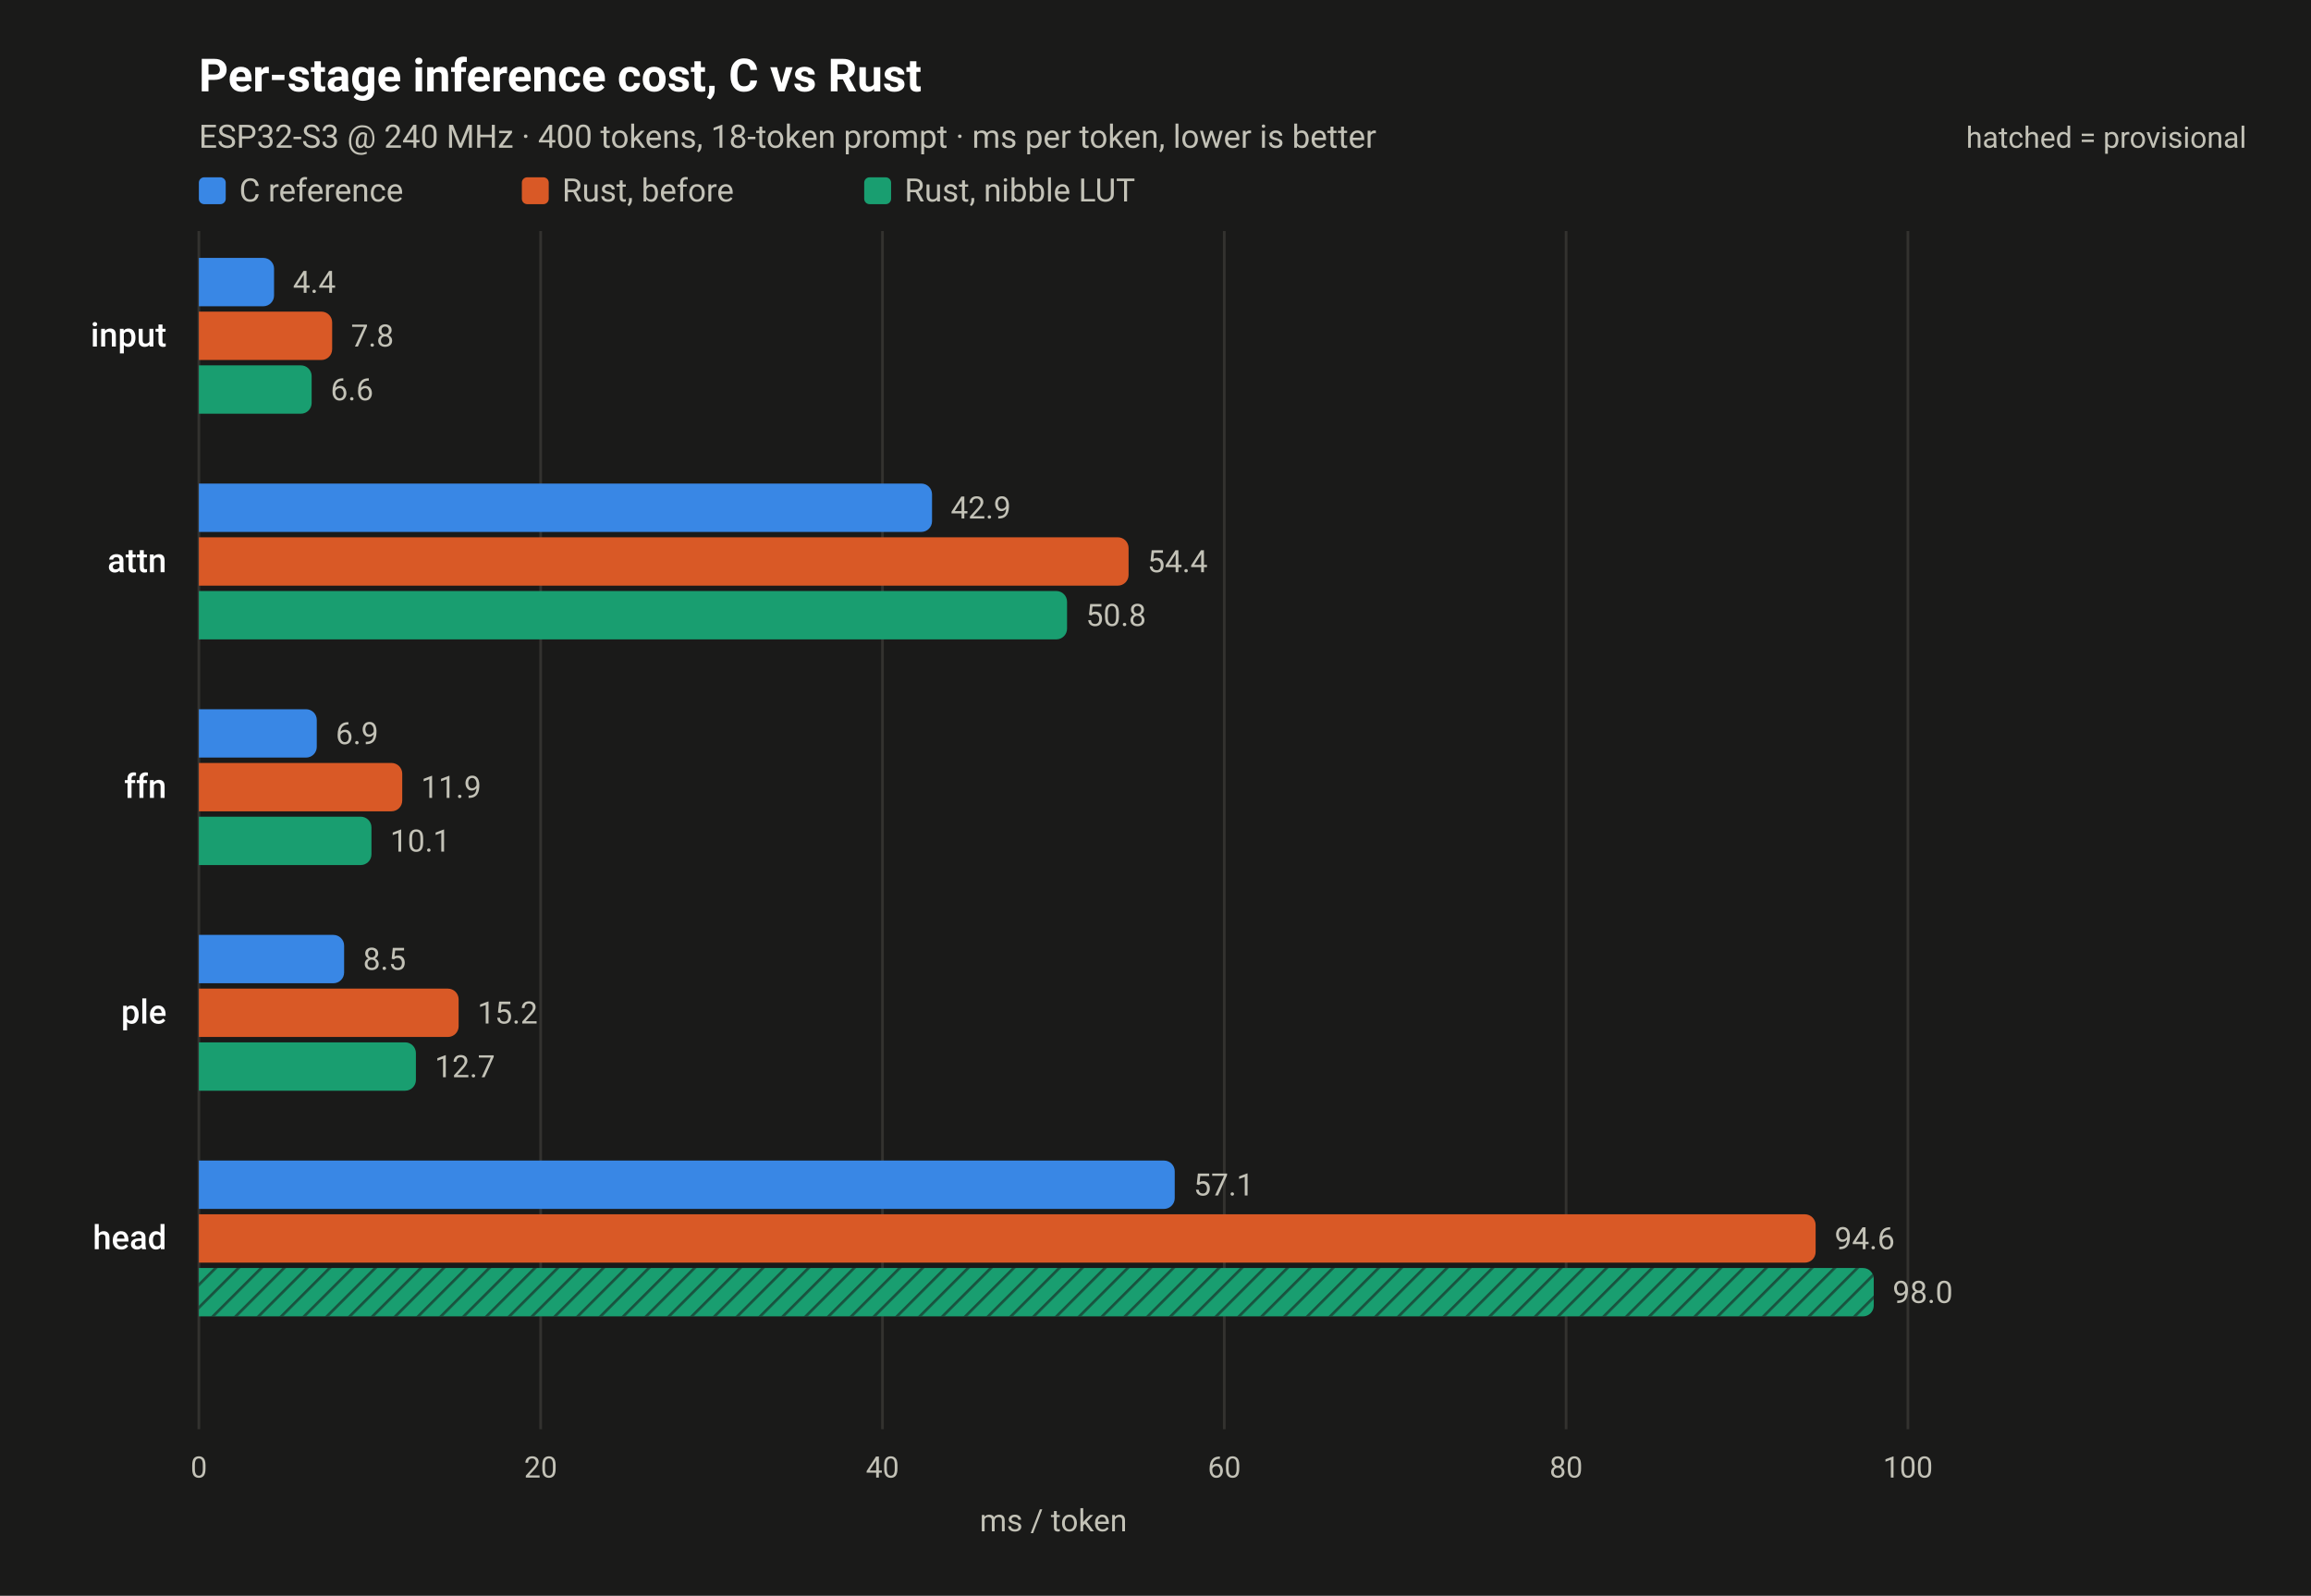
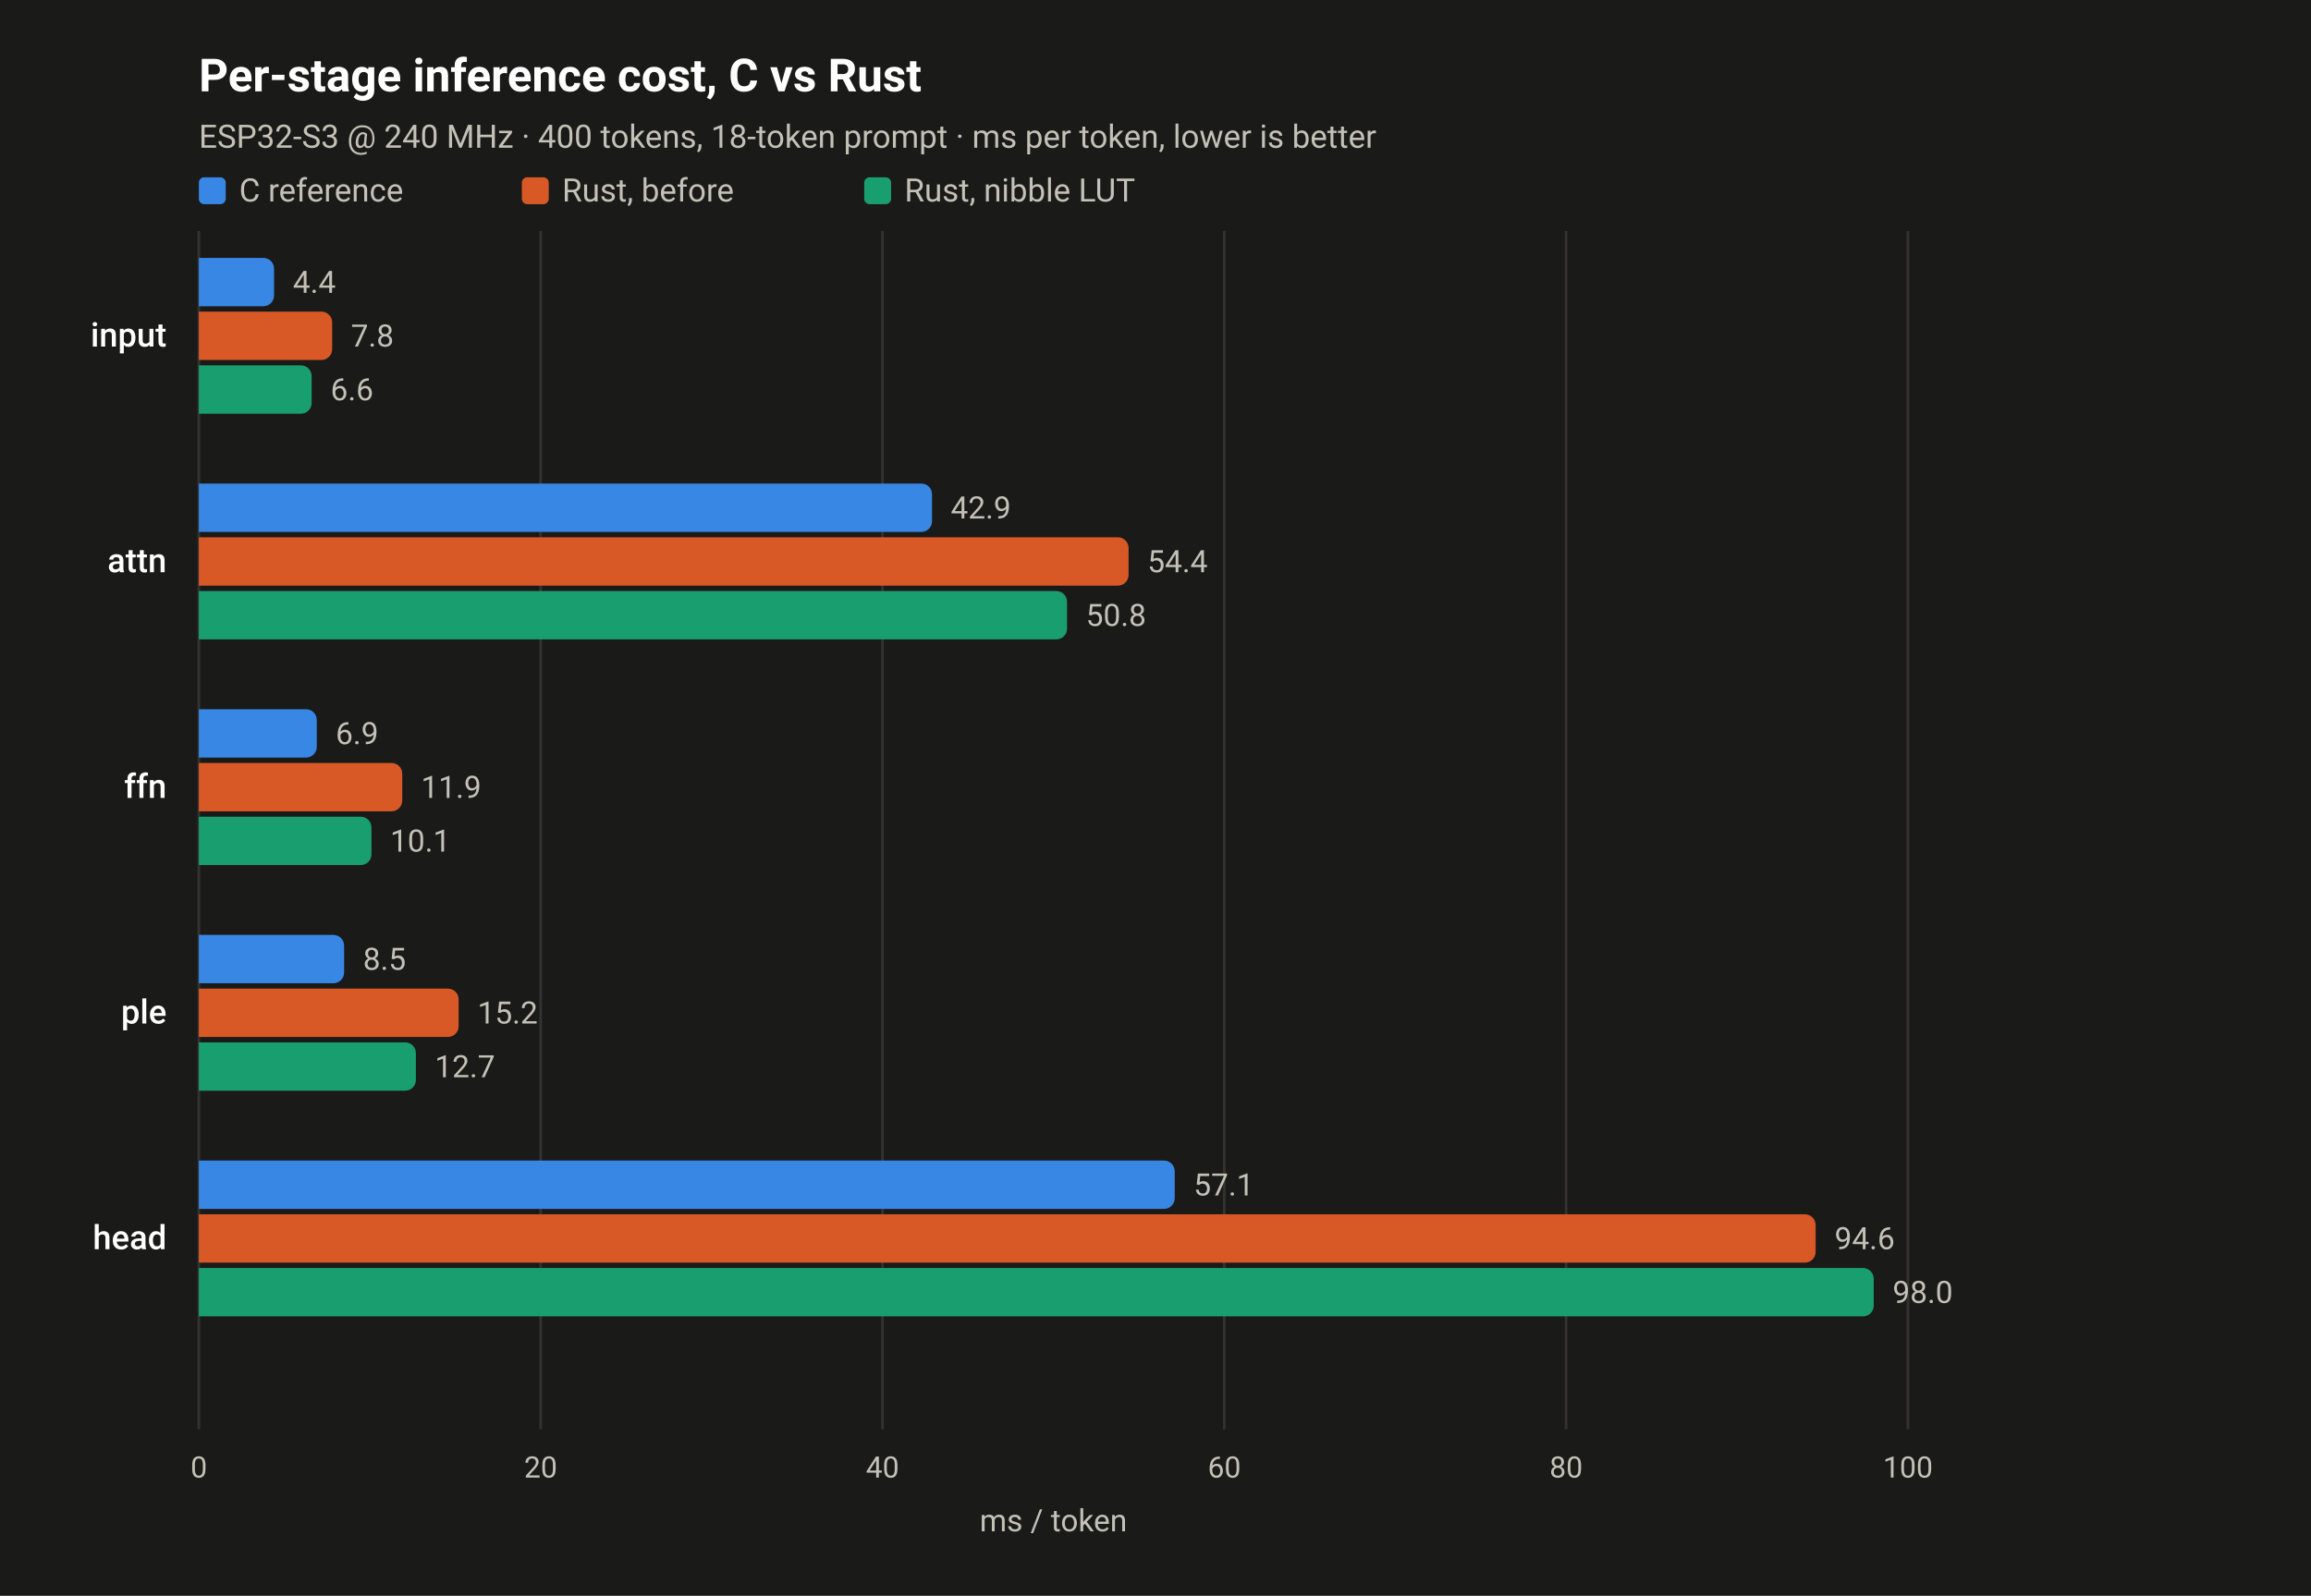
<svg xmlns="http://www.w3.org/2000/svg" width="860" height="594" viewBox="0 0 860 594" font-family="ui-sans-serif,-apple-system,Segoe UI,Roboto,sans-serif">
  <defs>
    <pattern id="prov" width="6" height="6" patternUnits="userSpaceOnUse" patternTransform="rotate(45)">
      <rect width="6" height="6" fill="none" />
      <line x1="0" y1="0" x2="0" y2="6" stroke="#1a1a19" stroke-width="2" opacity="0.55" />
    </pattern>
  </defs>
  <rect width="860" height="594" fill="#1a1a19" />
  <text x="74" y="34" font-size="17" font-weight="600" fill="#ffffff">Per-stage inference cost, C vs Rust</text>
  <text x="74" y="55" font-size="12" fill="#c3c2b7">ESP32-S3 @ 240 MHz · 400 tokens, 18-token prompt · ms per token, lower is better</text>
-   <text x="836" y="55" font-size="11" fill="#c3c2b7" text-anchor="end">hatched = provisional</text>
  <rect x="74" y="66" width="10" height="10" rx="2" fill="#3987e5" />
  <text x="89" y="75" font-size="12" fill="#c3c2b7">C reference</text>
  <rect x="194.2" y="66" width="10" height="10" rx="2" fill="#d95926" />
  <text x="209.2" y="75" font-size="12" fill="#c3c2b7">Rust, before</text>
  <rect x="321.6" y="66" width="10" height="10" rx="2" fill="#199e70" />
  <text x="336.6" y="75" font-size="12" fill="#c3c2b7">Rust, nibble LUT</text>
  <line x1="74.0" y1="86" x2="74.0" y2="532" stroke="#33322f" stroke-width="1" />
  <text x="74.0" y="550" font-size="11" fill="#c3c2b7" text-anchor="middle">0</text>
  <line x1="201.2" y1="86" x2="201.2" y2="532" stroke="#33322f" stroke-width="1" />
  <text x="201.2" y="550" font-size="11" fill="#c3c2b7" text-anchor="middle">20</text>
  <line x1="328.4" y1="86" x2="328.4" y2="532" stroke="#33322f" stroke-width="1" />
  <text x="328.4" y="550" font-size="11" fill="#c3c2b7" text-anchor="middle">40</text>
  <line x1="455.6" y1="86" x2="455.6" y2="532" stroke="#33322f" stroke-width="1" />
  <text x="455.6" y="550" font-size="11" fill="#c3c2b7" text-anchor="middle">60</text>
  <line x1="582.8" y1="86" x2="582.8" y2="532" stroke="#33322f" stroke-width="1" />
  <text x="582.8" y="550" font-size="11" fill="#c3c2b7" text-anchor="middle">80</text>
  <line x1="710.0" y1="86" x2="710.0" y2="532" stroke="#33322f" stroke-width="1" />
  <text x="710.0" y="550" font-size="11" fill="#c3c2b7" text-anchor="middle">100</text>
  <text x="392.0" y="570" font-size="11.5" fill="#c3c2b7" text-anchor="middle">ms / token</text>
  <text x="62" y="129.0" font-size="12.5" font-weight="500" fill="#ffffff" text-anchor="end">input</text>
  <path d="M74,96 H97.984 A4,4 0 0 1 101.984,100 V110 A4,4 0 0 1 97.984,114 H74 Z" fill="#3987e5" />
  <text x="109.0" y="109" font-size="11.5" fill="#c3c2b7">4.4</text>
  <path d="M74,116 H119.608 A4,4 0 0 1 123.608,120 V130 A4,4 0 0 1 119.608,134 H74 Z" fill="#d95926" />
  <text x="130.6" y="129" font-size="11.5" fill="#c3c2b7">7.8</text>
  <path d="M74,136 H111.976 A4,4 0 0 1 115.976,140 V150 A4,4 0 0 1 111.976,154 H74 Z" fill="#199e70" />
  <text x="123.0" y="149" font-size="11.5" fill="#c3c2b7">6.6</text>
  <text x="62" y="213.0" font-size="12.5" font-weight="500" fill="#ffffff" text-anchor="end">attn</text>
  <path d="M74,180 H342.844 A4,4 0 0 1 346.844,184 V194 A4,4 0 0 1 342.844,198 H74 Z" fill="#3987e5" />
  <text x="353.8" y="193" font-size="11.5" fill="#c3c2b7">42.9</text>
  <path d="M74,200 H415.984 A4,4 0 0 1 419.984,204 V214 A4,4 0 0 1 415.984,218 H74 Z" fill="#d95926" />
  <text x="427.0" y="213" font-size="11.5" fill="#c3c2b7">54.4</text>
  <path d="M74,220 H393.088 A4,4 0 0 1 397.088,224 V234 A4,4 0 0 1 393.088,238 H74 Z" fill="#199e70" />
  <text x="404.1" y="233" font-size="11.5" fill="#c3c2b7">50.8</text>
  <text x="62" y="297.0" font-size="12.5" font-weight="500" fill="#ffffff" text-anchor="end">ffn</text>
  <path d="M74,264 H113.884 A4,4 0 0 1 117.884,268 V278 A4,4 0 0 1 113.884,282 H74 Z" fill="#3987e5" />
  <text x="124.9" y="277" font-size="11.5" fill="#c3c2b7">6.9</text>
  <path d="M74,284 H145.684 A4,4 0 0 1 149.684,288 V298 A4,4 0 0 1 145.684,302 H74 Z" fill="#d95926" />
  <text x="156.7" y="297" font-size="11.5" fill="#c3c2b7">11.9</text>
  <path d="M74,304 H134.236 A4,4 0 0 1 138.236,308 V318 A4,4 0 0 1 134.236,322 H74 Z" fill="#199e70" />
  <text x="145.2" y="317" font-size="11.5" fill="#c3c2b7">10.1</text>
  <text x="62" y="381.0" font-size="12.5" font-weight="500" fill="#ffffff" text-anchor="end">ple</text>
  <path d="M74,348 H124.06 A4,4 0 0 1 128.06,352 V362 A4,4 0 0 1 124.06,366 H74 Z" fill="#3987e5" />
  <text x="135.1" y="361" font-size="11.5" fill="#c3c2b7">8.5</text>
  <path d="M74,368 H166.672 A4,4 0 0 1 170.672,372 V382 A4,4 0 0 1 166.672,386 H74 Z" fill="#d95926" />
  <text x="177.7" y="381" font-size="11.5" fill="#c3c2b7">15.2</text>
  <path d="M74,388 H150.772 A4,4 0 0 1 154.772,392 V402 A4,4 0 0 1 150.772,406 H74 Z" fill="#199e70" />
  <text x="161.8" y="401" font-size="11.5" fill="#c3c2b7">12.7</text>
  <text x="62" y="465.0" font-size="12.5" font-weight="500" fill="#ffffff" text-anchor="end">head</text>
  <path d="M74,432 H433.156 A4,4 0 0 1 437.156,436 V446 A4,4 0 0 1 433.156,450 H74 Z" fill="#3987e5" />
  <text x="444.2" y="445" font-size="11.5" fill="#c3c2b7">57.1</text>
  <path d="M74,452 H671.656 A4,4 0 0 1 675.656,456 V466 A4,4 0 0 1 671.656,470 H74 Z" fill="#d95926" />
  <text x="682.7" y="465" font-size="11.5" fill="#c3c2b7">94.6</text>
  <path d="M74,472 H693.28 A4,4 0 0 1 697.28,476 V486 A4,4 0 0 1 693.28,490 H74 Z" fill="#199e70" />
-   <path d="M74,472 H693.28 A4,4 0 0 1 697.28,476 V486 A4,4 0 0 1 693.28,490 H74 Z" fill="url(#prov)" />
  <text x="704.3" y="485" font-size="11.5" fill="#c3c2b7">98.0</text>
</svg>
